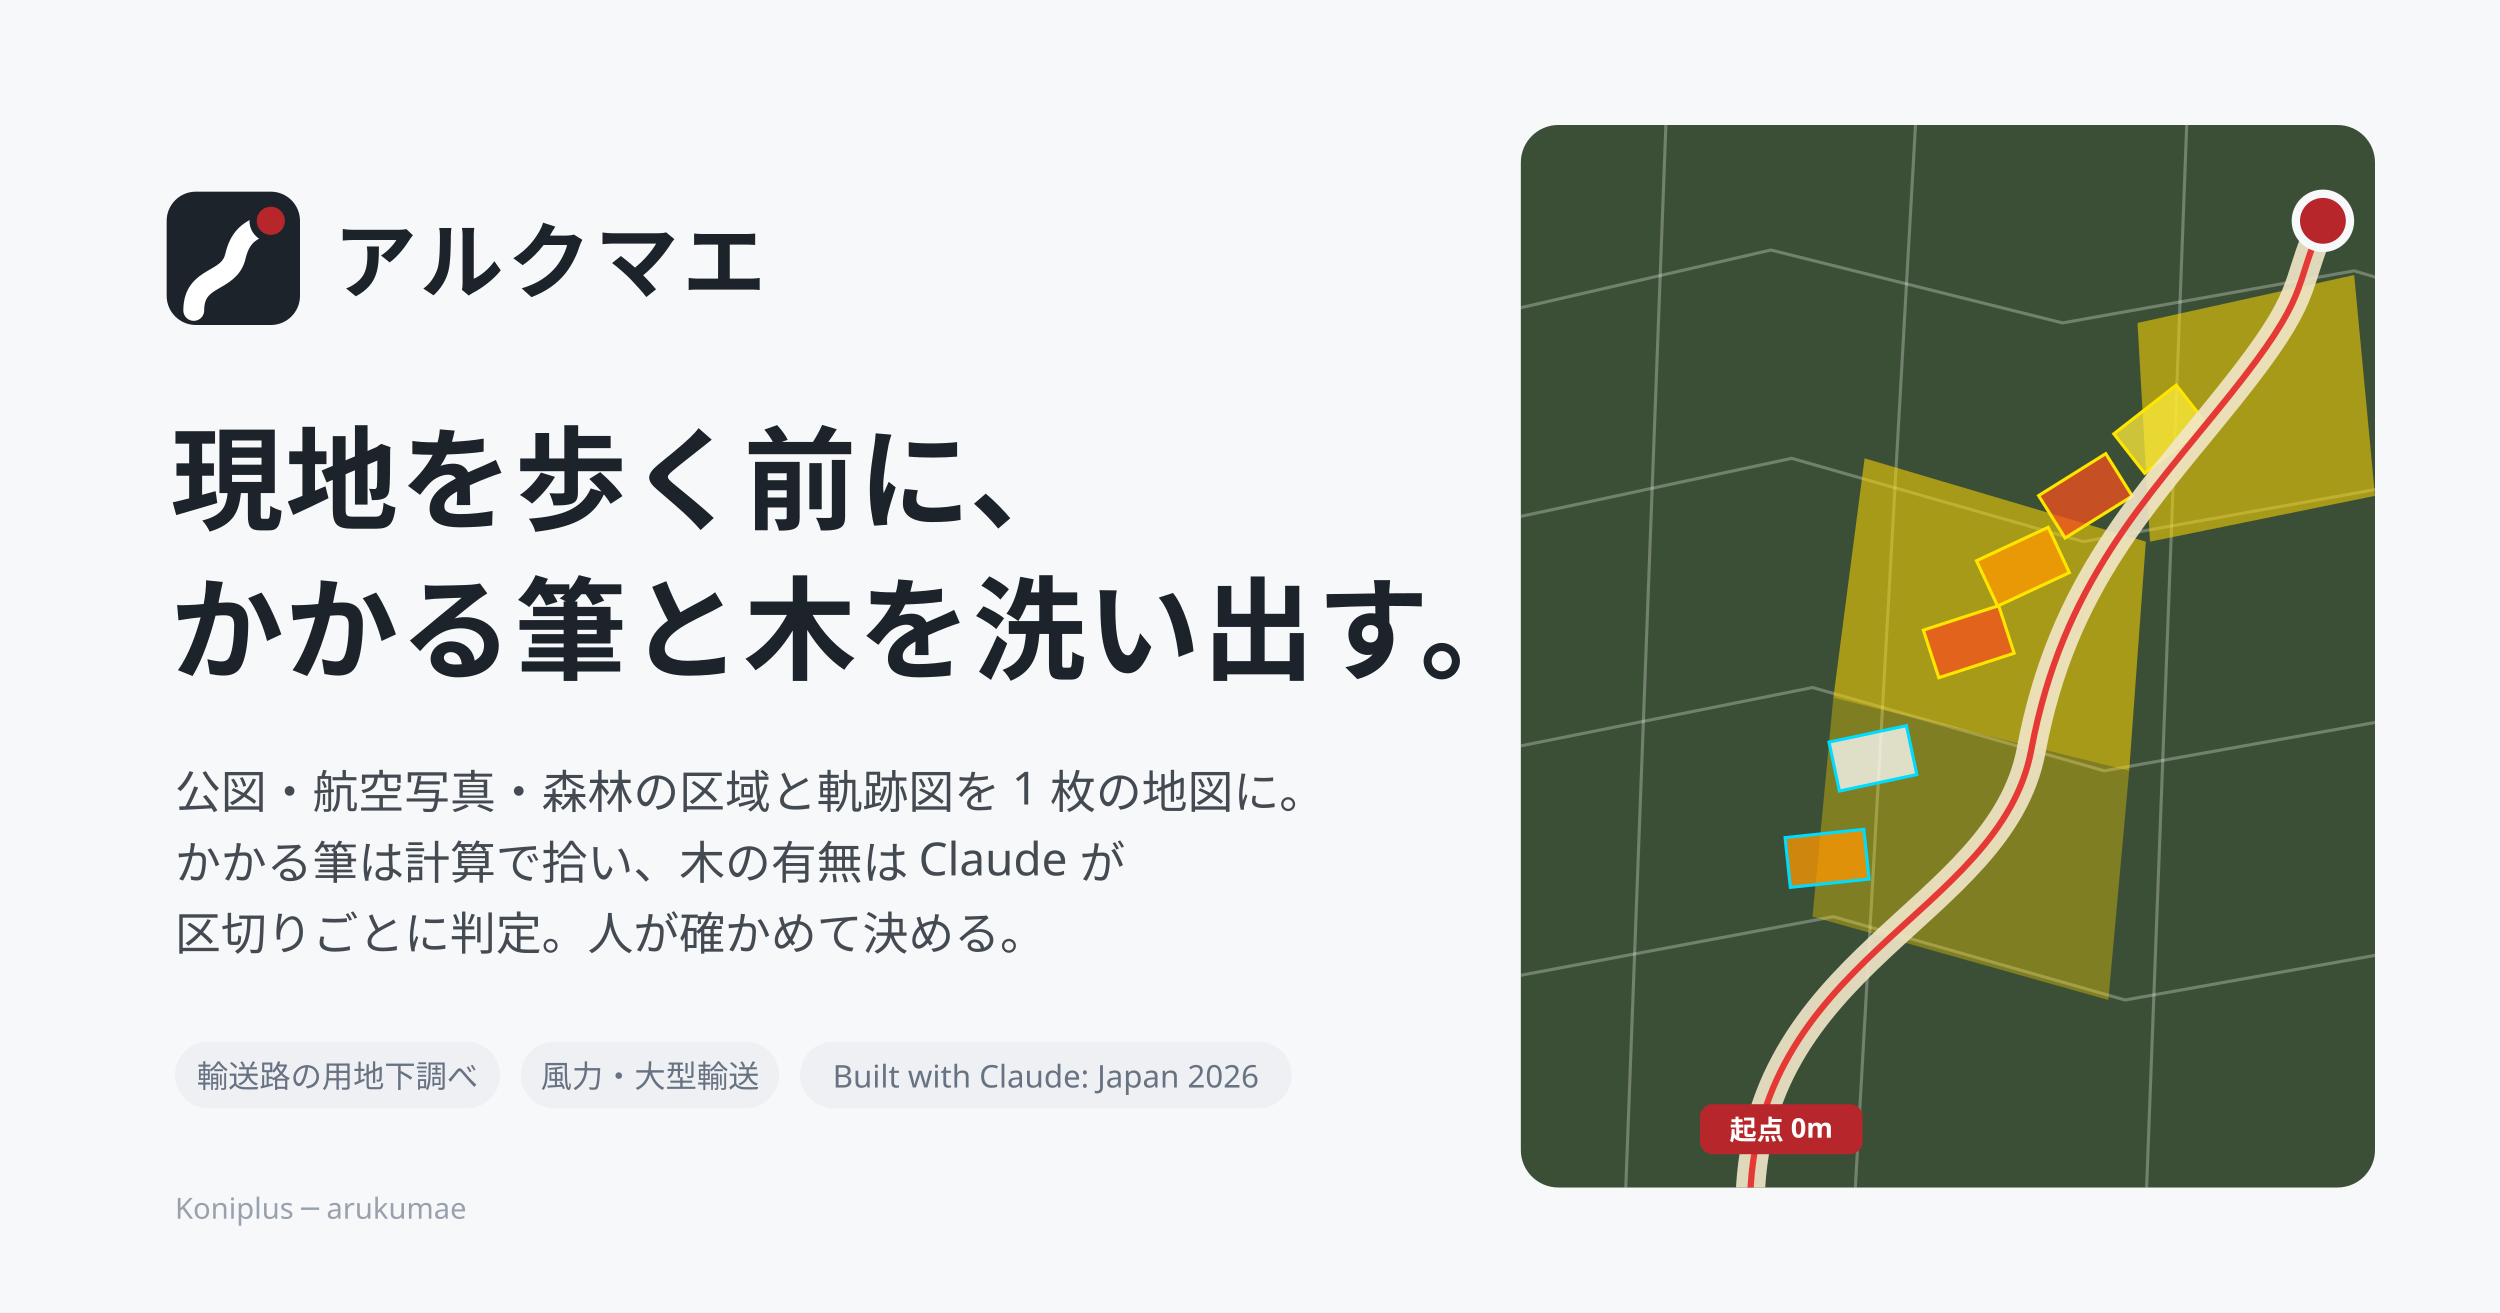
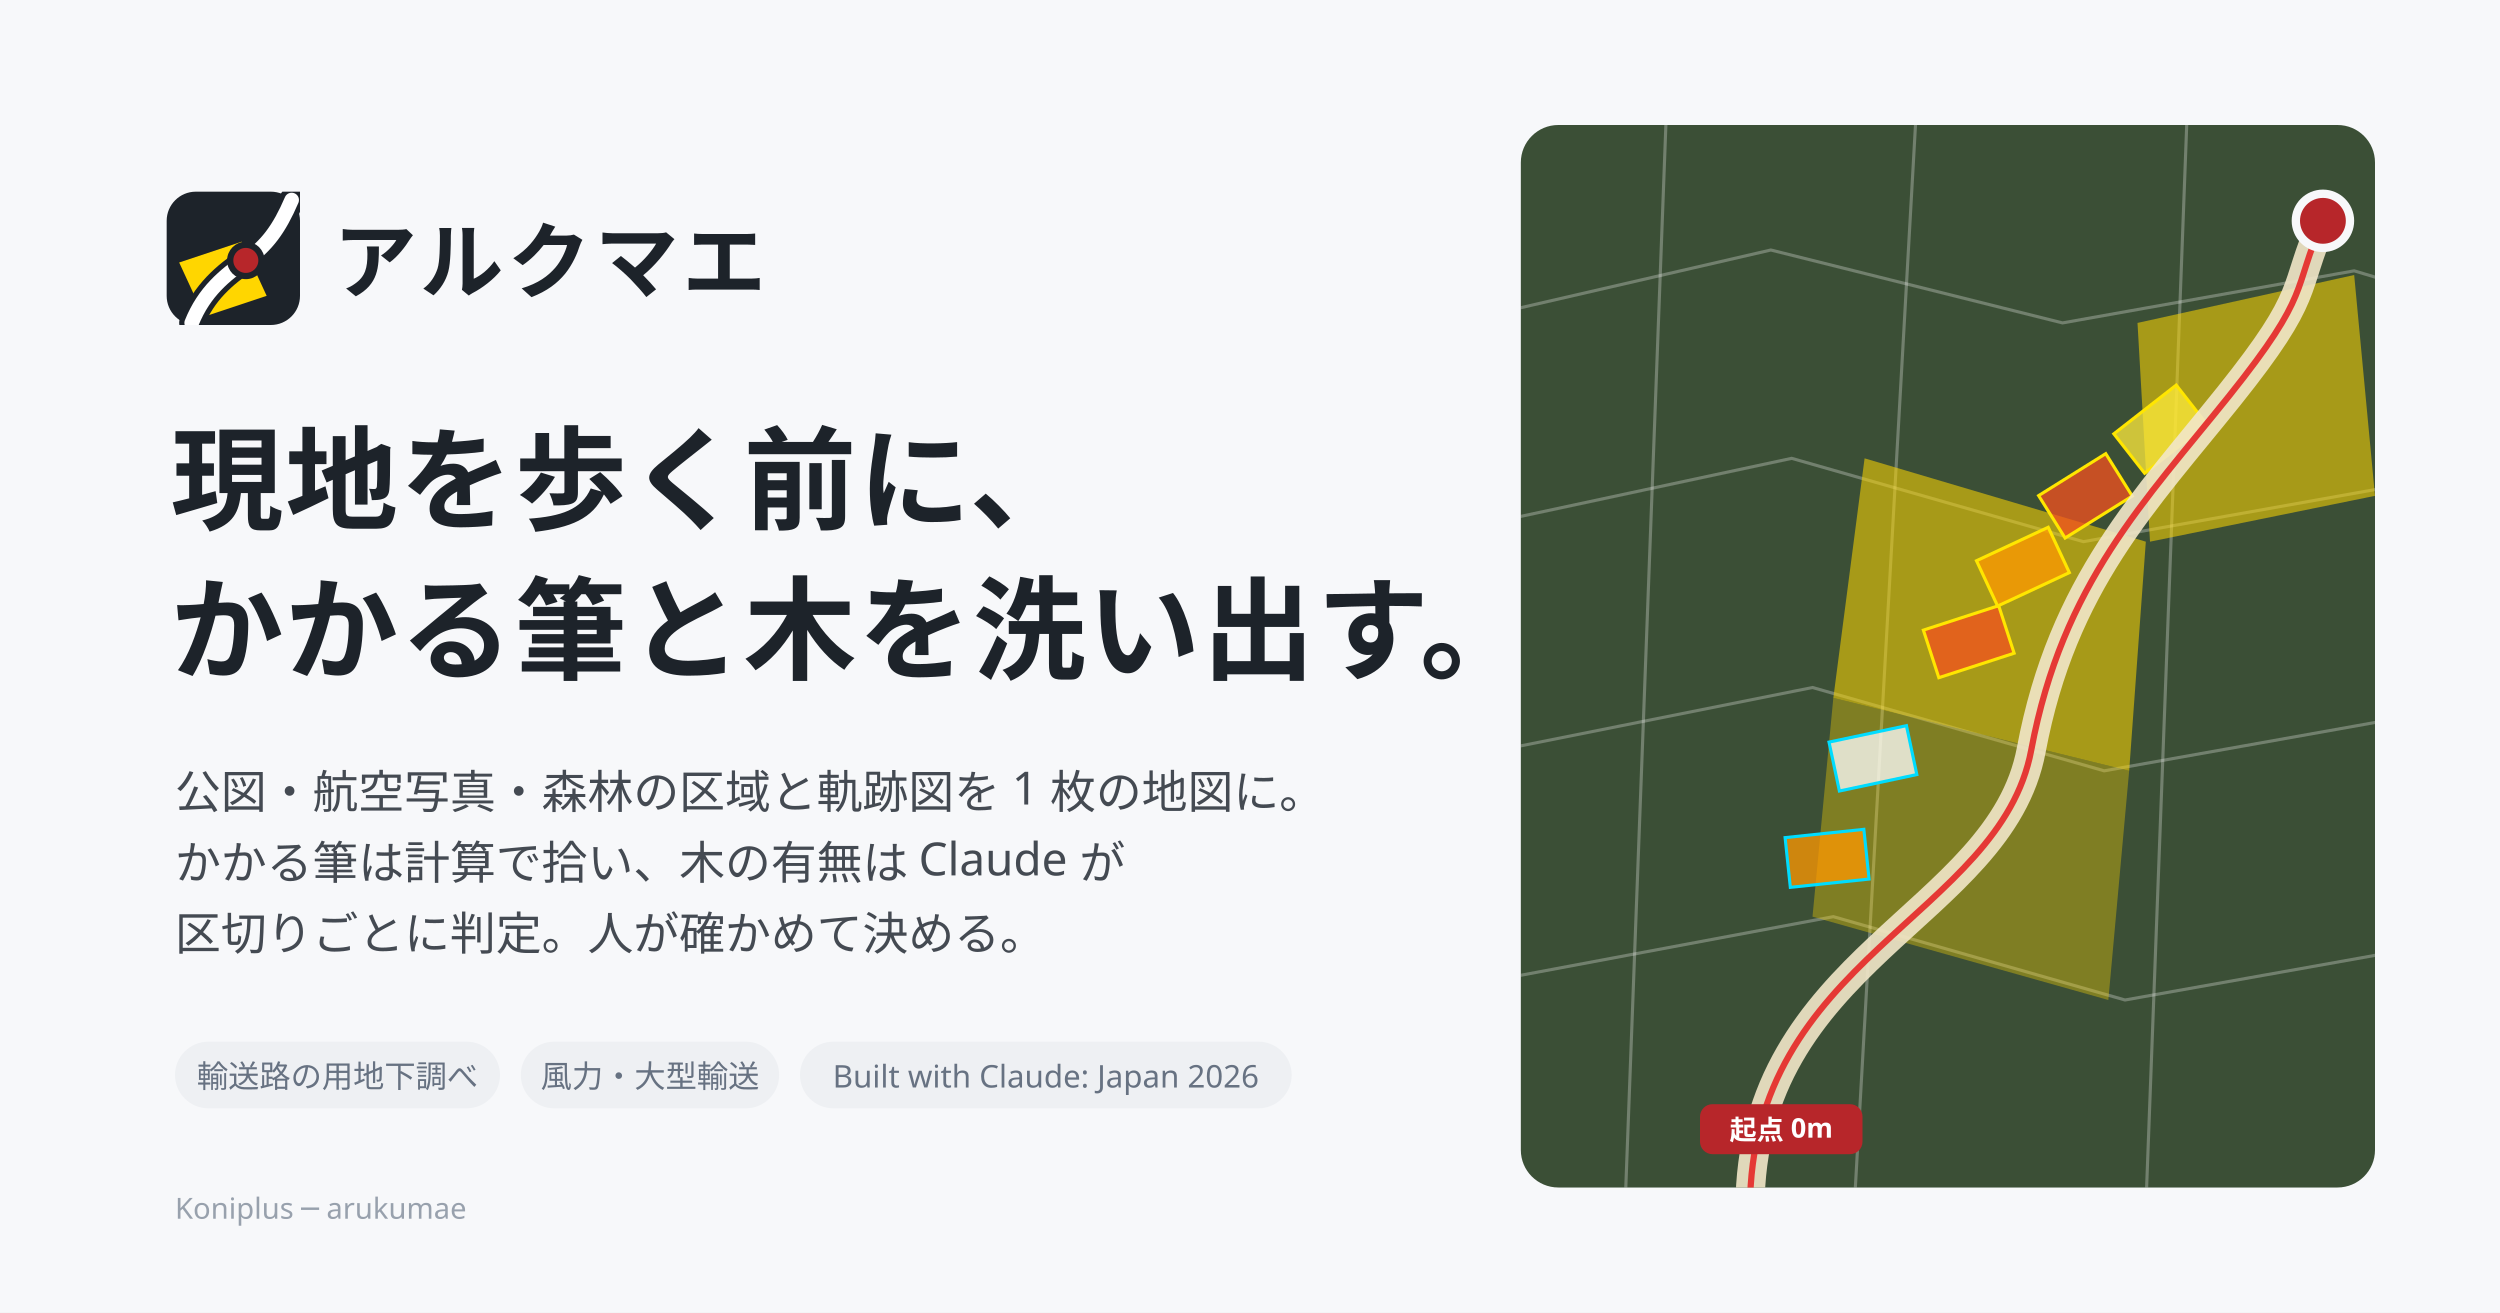
<svg xmlns="http://www.w3.org/2000/svg" viewBox="0 0 1200 630" width="1200" height="630" role="img" aria-label="アルクマエ：現地を歩く前に、かかる筆と木を洗い出す">
  <rect width="1200" height="630" fill="#f7f8fa" />
  <g transform="translate(730 60)">
    <rect width="410" height="510" rx="18" fill="#3b4f36" />
    <clipPath id="map">
      <rect width="410" height="510" rx="18" />
    </clipPath>
    <g clip-path="url(#map)">
      <g fill="none" stroke="#ffffff" stroke-opacity="0.28" stroke-width="1.5">
        <path d="M-10 90 L120 60 L260 95 L400 70 L500 100" />
        <path d="M-10 190 L130 160 L270 200 L410 175 L500 205" />
        <path d="M-10 300 L140 270 L280 310 L420 285 L500 320" />
        <path d="M-10 410 L150 380 L290 420 L430 395 L500 430" />
        <path d="M70 -10 L50 520" />
        <path d="M190 -10 L160 520" />
        <path d="M320 -10 L300 520" />
        <path d="M440 -10 L420 520" />
      </g>
      <path d="M165 160 L300 200 L292 310 L150 275 Z" fill="#ffd600" fill-opacity="0.55" />
      <path d="M296 95 L400 72 L410 178 L302 200 Z" fill="#ffd600" fill-opacity="0.55" />
      <path d="M150 275 L292 310 L282 420 L140 380 Z" fill="#ffd600" fill-opacity="0.35" />
      <g fill-opacity="0.75" stroke="#ffe600" stroke-width="1.5">
        <rect x="196" y="236" width="38" height="24" fill="#f4511e" transform="rotate(-18 215 248)" />
        <rect x="222" y="200" width="38" height="24" fill="#ff9800" transform="rotate(-25 241 212)" />
        <rect x="252" y="166" width="38" height="24" fill="#f4511e" transform="rotate(-32 271 178)" />
        <rect x="288" y="134" width="38" height="24" fill="#ffeb3b" transform="rotate(-38 307 146)" />
      </g>
      <g fill-opacity="0.75" stroke="#00dcff" stroke-width="1.5">
        <rect x="150" y="292" width="38" height="24" fill="#ffffff" transform="rotate(-12 169 304)" />
        <rect x="128" y="340" width="38" height="24" fill="#ff9800" transform="rotate(-6 147 352)" />
      </g>
      <path d="M110 520 C 110 400 230 380 245 300 S 300 180 340 130 S 370 80 385 46" fill="none" stroke="#f2e7c9" stroke-width="14" stroke-linecap="round" stroke-opacity="0.9" />
      <path d="M110 520 C 110 400 230 380 245 300 S 300 180 340 130 S 370 80 385 46" fill="none" stroke="#e53935" stroke-width="3" />
      <circle cx="385" cy="46" r="13" fill="#b7262a" stroke="#f7f8fa" stroke-width="4" />
      <rect x="86" y="470" width="78" height="24" rx="6" fill="#b7262a" />
      <text x="125" y="487" font-family="'Hiragino Sans', 'Noto Sans JP', sans-serif" font-size="13" font-weight="600" fill="#ffffff" text-anchor="middle">起点 0m</text>
    </g>
  </g>
  <g font-family="'Hiragino Sans', 'Noto Sans JP', 'Yu Gothic UI', sans-serif">
-     <g transform="translate(80 92)">
+     <svg x="80" y="92" width="64" height="64" viewBox="0 0 64 64">
      <rect width="64" height="64" rx="14" fill="#1d232a" />
-       <path d="M13 57 C 13 40 30 44 33 31 S 44 18 50 14" fill="none" stroke="#ffffff" stroke-width="10" stroke-linecap="round" />
-       <circle cx="50" cy="14" r="8.5" fill="#b7262a" stroke="#1d232a" stroke-width="3.5" />
-     </g>
+       <path d="M6 34 L36 24 L48 50 L18 60 Z" fill="#ffd600" />
+       <path d="M12 63 C 18 48 28 40 38 33 S 54 18 60 4" fill="none" stroke="#1d232a" stroke-width="12" stroke-linecap="round" />
+       <path d="M12 63 C 18 48 28 40 38 33 S 54 18 60 4" fill="none" stroke="#ffffff" stroke-width="7" stroke-linecap="round" />
+       <circle cx="38" cy="33" r="7.5" fill="#b7262a" stroke="#1d232a" stroke-width="3" />
+     </svg>
    <text x="160" y="140" font-size="40" font-weight="600" fill="#1d232a" letter-spacing="2">アルクマエ</text>
    <text x="82" y="250" font-size="54" font-weight="600" fill="#1d232a" letter-spacing="1">現地を歩く前に、</text>
    <text x="82" y="322" font-size="54" font-weight="600" fill="#1d232a" letter-spacing="1">かかる筆と木を洗い出す。</text>
    <text x="84" y="388" font-size="22" fill="#444a52">公図・航空写真・森林の区域と軌跡図を 1 枚の地図に。</text>
    <text x="84" y="422" font-size="22" fill="#444a52">かかる筆は計算で拾い、木の有無は Claude が</text>
    <text x="84" y="456" font-size="22" fill="#444a52">区切りごとに判定。人が確かめて決める。</text>
    <g transform="translate(84 500)" font-size="15" fill="#677282">
      <rect x="0" y="0" width="156" height="32" rx="16" fill="#eef0f3" />
      <text x="78" y="22" text-anchor="middle">輸送路の用地下調べ</text>
      <rect x="166" y="0" width="124" height="32" rx="16" fill="#eef0f3" />
      <text x="228" y="22" text-anchor="middle">風力・大型輸送</text>
      <rect x="300" y="0" width="236" height="32" rx="16" fill="#eef0f3" />
      <text x="418" y="22" text-anchor="middle">Built with Claude: Japan 2026</text>
    </g>
    <text x="84" y="585" font-size="14" fill="#98a1ad">Koniplus ─ arukumae</text>
  </g>
</svg>
